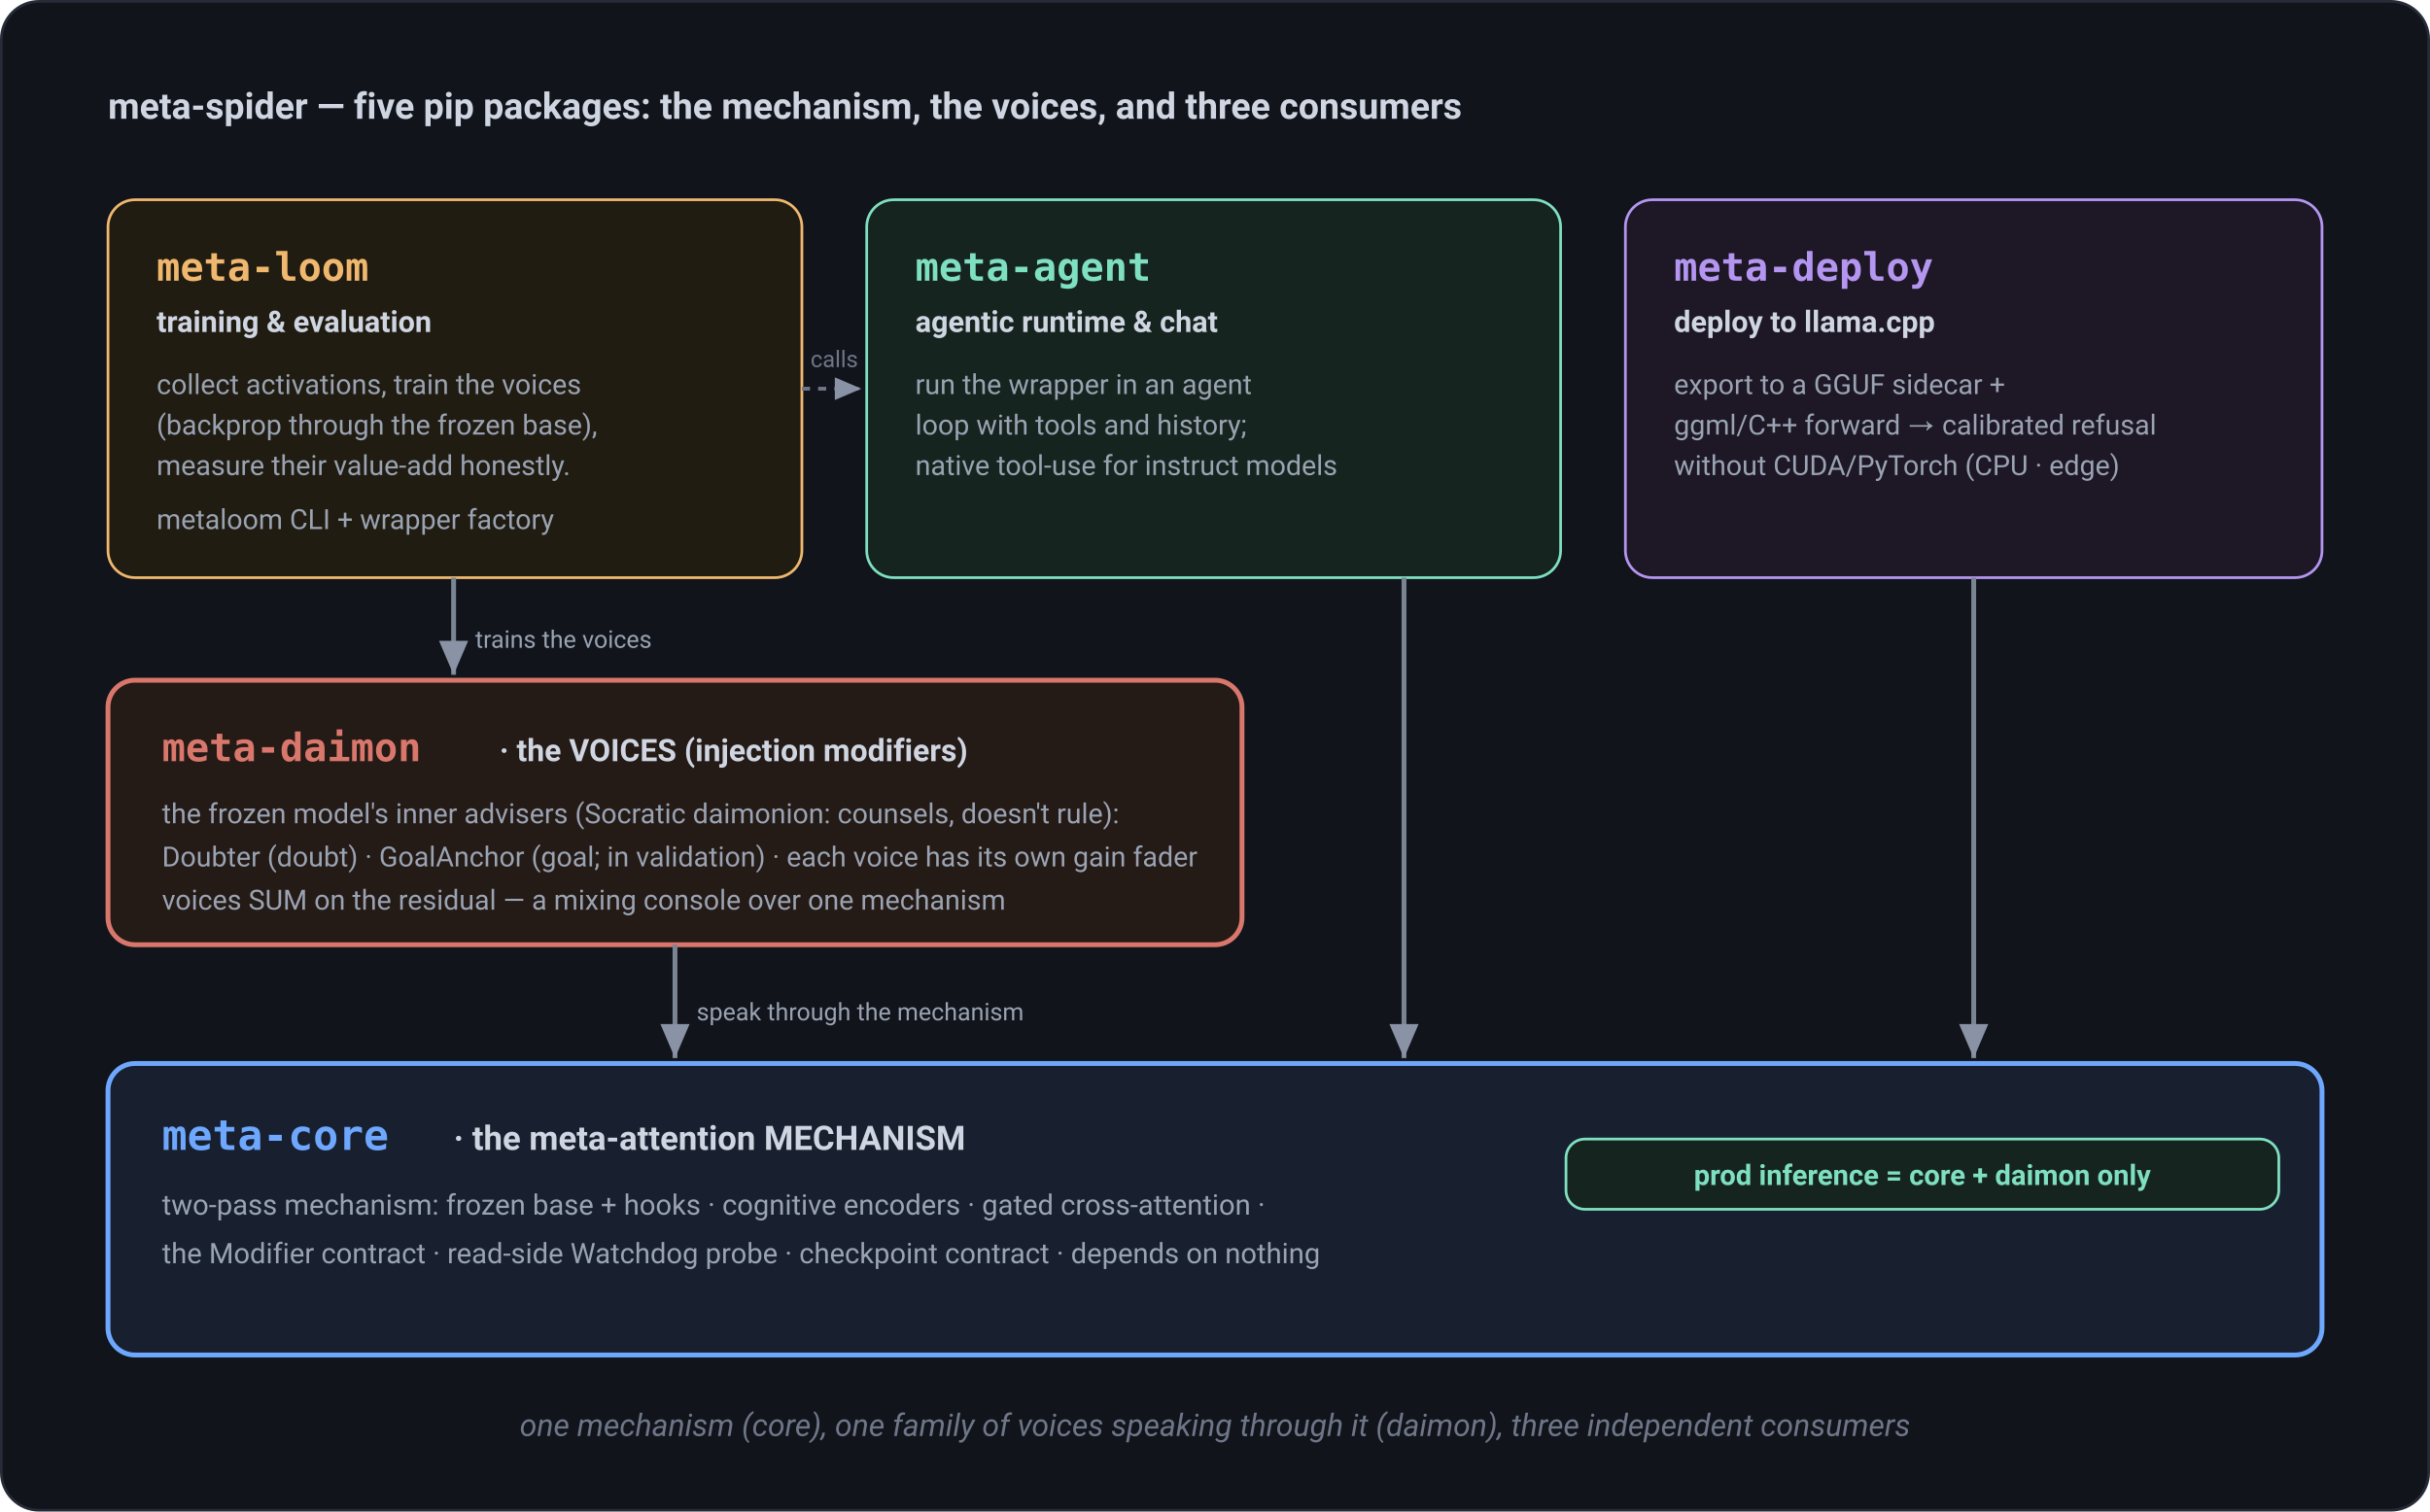
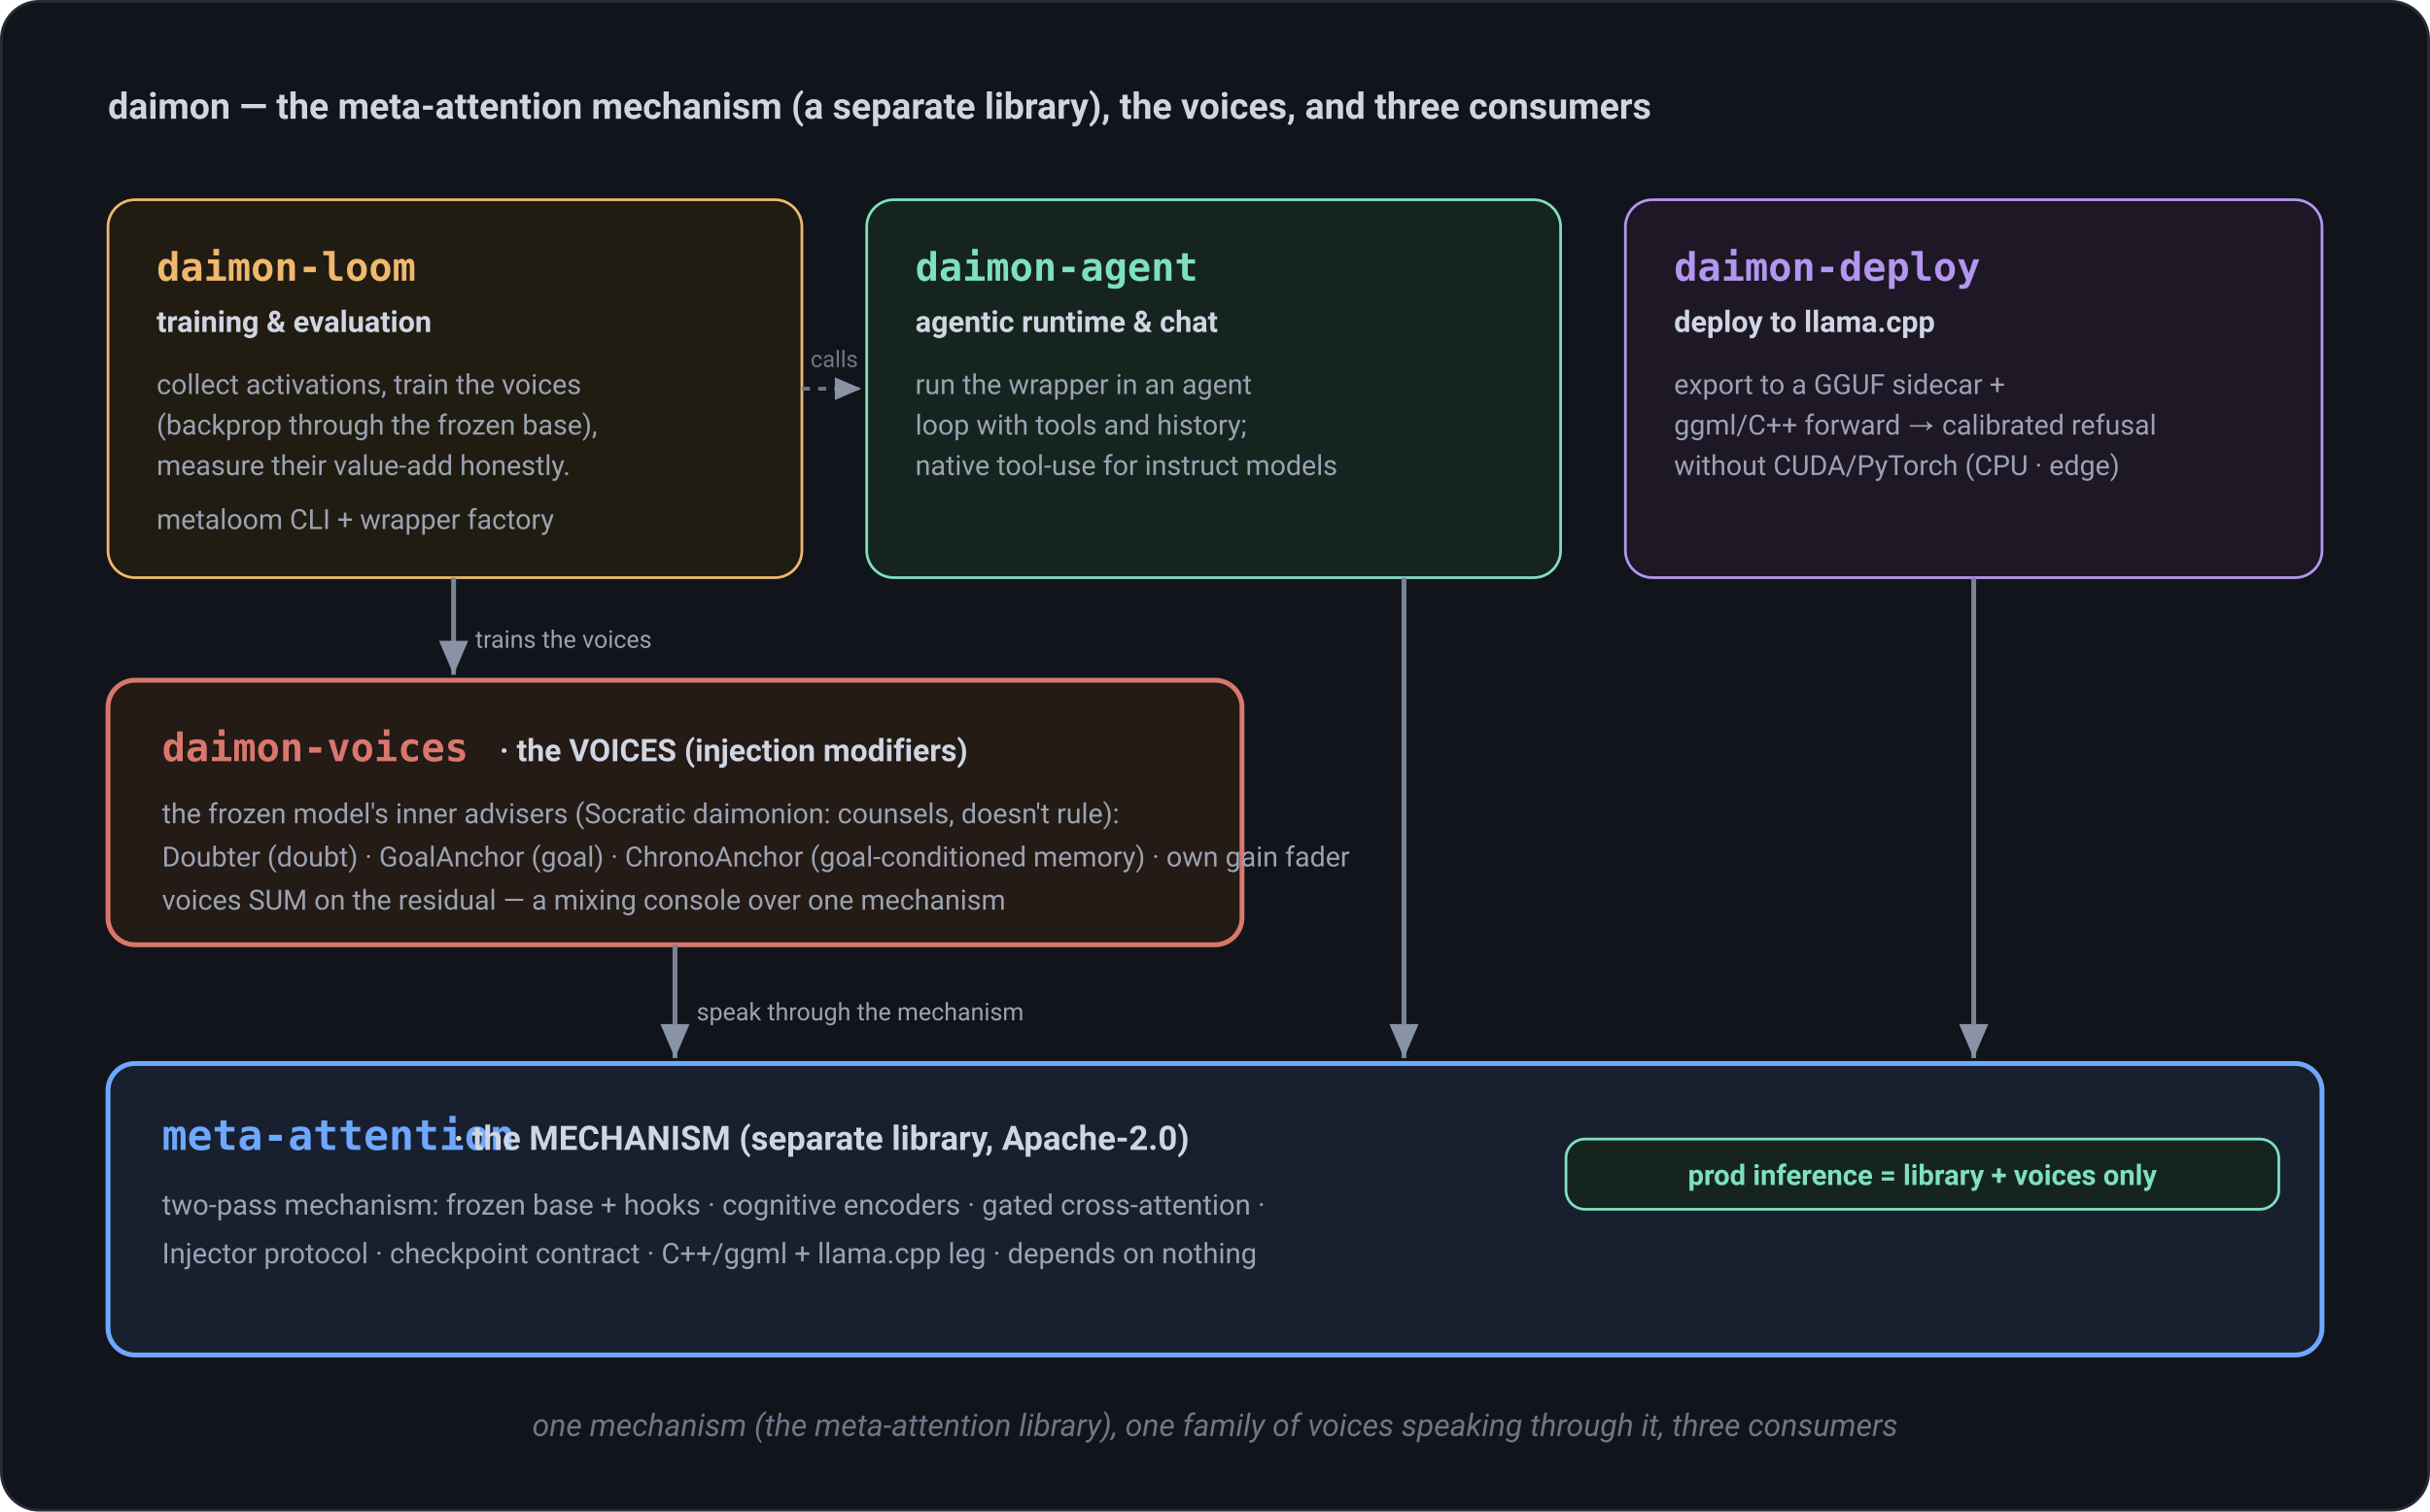
<svg xmlns="http://www.w3.org/2000/svg" viewBox="0 0 900 560" font-family="-apple-system, Segoe UI, Roboto, Helvetica, Arial, sans-serif">
  <defs>
    <marker id="arr" markerWidth="9" markerHeight="9" refX="7" refY="3" orient="auto" markerUnits="strokeWidth">
      <path d="M0,0 L7,3 L0,6 Z" fill="#8a93a6" />
    </marker>
  </defs>
  <rect x="0.5" y="0.5" width="899" height="559" rx="14" fill="#11141b" stroke="#262b37" />
-   <text x="40" y="44" fill="#cfd6e2" font-size="13.5" font-weight="700">meta-spider — five pip packages: the mechanism, the voices, and three consumers</text>
+   <text x="40" y="44" fill="#cfd6e2" font-size="13.5" font-weight="700">daimon — the meta-attention mechanism (a separate library), the voices, and three consumers</text>
  <rect x="40" y="74" width="257" height="140" rx="10" fill="#211c12" stroke="#f0b86e" />
-   <text x="58" y="104" fill="#f0b86e" font-size="14.5" font-weight="700" font-family="ui-monospace, Consolas, monospace">meta-loom</text>
+   <text x="58" y="104" fill="#f0b86e" font-size="14.5" font-weight="700" font-family="ui-monospace, Consolas, monospace">daimon-loom</text>
  <text x="58" y="123" fill="#cfd6e2" font-size="11" font-weight="600">training &amp; evaluation</text>
  <text x="58" y="146" fill="#9aa3b2" font-size="10.3">collect activations, train the voices</text>
  <text x="58" y="161" fill="#9aa3b2" font-size="10.3">(backprop through the frozen base),</text>
  <text x="58" y="176" fill="#9aa3b2" font-size="10.3">measure their value-add honestly.</text>
  <text x="58" y="196" fill="#9aa3b2" font-size="10.3">metaloom CLI + wrapper factory</text>
  <rect x="321" y="74" width="257" height="140" rx="10" fill="#16241f" stroke="#7ee0c0" />
-   <text x="339" y="104" fill="#7ee0c0" font-size="14.5" font-weight="700" font-family="ui-monospace, Consolas, monospace">meta-agent</text>
+   <text x="339" y="104" fill="#7ee0c0" font-size="14.5" font-weight="700" font-family="ui-monospace, Consolas, monospace">daimon-agent</text>
  <text x="339" y="123" fill="#cfd6e2" font-size="11" font-weight="600">agentic runtime &amp; chat</text>
  <text x="339" y="146" fill="#9aa3b2" font-size="10.3">run the wrapper in an agent</text>
  <text x="339" y="161" fill="#9aa3b2" font-size="10.3">loop with tools and history;</text>
  <text x="339" y="176" fill="#9aa3b2" font-size="10.3">native tool-use for instruct models</text>
  <rect x="602" y="74" width="258" height="140" rx="10" fill="#1d1726" stroke="#b496f0" />
-   <text x="620" y="104" fill="#b496f0" font-size="14.5" font-weight="700" font-family="ui-monospace, Consolas, monospace">meta-deploy</text>
+   <text x="620" y="104" fill="#b496f0" font-size="14.5" font-weight="700" font-family="ui-monospace, Consolas, monospace">daimon-deploy</text>
  <text x="620" y="123" fill="#cfd6e2" font-size="11" font-weight="600">deploy to llama.cpp</text>
  <text x="620" y="146" fill="#9aa3b2" font-size="10.3">export to a GGUF sidecar +</text>
  <text x="620" y="161" fill="#9aa3b2" font-size="10.3">ggml/C++ forward → calibrated refusal</text>
  <text x="620" y="176" fill="#9aa3b2" font-size="10.3">without CUDA/PyTorch (CPU · edge)</text>
  <path d="M297,144 L319,144" stroke="#6e7688" stroke-width="1.4" fill="none" stroke-dasharray="3 3" marker-end="url(#arr)" />
  <text x="309" y="136" fill="#6e7688" font-size="8.5" text-anchor="middle">calls</text>
  <rect x="40" y="252" width="420" height="98" rx="10" fill="#241a16" stroke="#d9776c" stroke-width="1.8" />
-   <text x="60" y="282" fill="#d9776c" font-size="14.5" font-weight="700" font-family="ui-monospace, Consolas, monospace">meta-daimon</text>
+   <text x="60" y="282" fill="#d9776c" font-size="14.5" font-weight="700" font-family="ui-monospace, Consolas, monospace">daimon-voices</text>
  <text x="185" y="282" fill="#cfd6e2" font-size="11.5" font-weight="600">· the VOICES (injection modifiers)</text>
  <text x="60" y="305" fill="#9aa3b2" font-size="10.3">the frozen model's inner advisers (Socratic daimonion: counsels, doesn't rule):</text>
-   <text x="60" y="321" fill="#9aa3b2" font-size="10.3">Doubter (doubt) · GoalAnchor (goal; in validation) · each voice has its own gain fader</text>
+   <text x="60" y="321" fill="#9aa3b2" font-size="10.3">Doubter (doubt) · GoalAnchor (goal) · ChronoAnchor (goal-conditioned memory) · own gain fader</text>
  <text x="60" y="337" fill="#9aa3b2" font-size="10.3">voices SUM on the residual — a mixing console over one mechanism</text>
  <g stroke="#7a8493" stroke-width="1.8" fill="none" marker-end="url(#arr)">
    <path d="M168,214 L168,250" />
    <path d="M250,350 L250,392" />
    <path d="M520,214 L520,392" />
    <path d="M731,214 L731,392" />
  </g>
  <text x="168" y="240" fill="#9aa3b2" font-size="9" text-anchor="start" dx="8">trains the voices</text>
  <text x="250" y="378" fill="#9aa3b2" font-size="9" text-anchor="start" dx="8">speak through the mechanism</text>
  <rect x="40" y="394" width="820" height="108" rx="10" fill="#182030" stroke="#6ea8fe" stroke-width="1.8" />
-   <text x="60" y="426" fill="#6ea8fe" font-size="15.5" font-weight="700" font-family="ui-monospace, Consolas, monospace">meta-core</text>
-   <text x="168" y="426" fill="#cfd6e2" font-size="12.5" font-weight="600">· the meta-attention MECHANISM</text>
+   <text x="60" y="426" fill="#6ea8fe" font-size="15.5" font-weight="700" font-family="ui-monospace, Consolas, monospace">meta-attention</text>
+   <text x="168" y="426" fill="#cfd6e2" font-size="12.5" font-weight="600">· the MECHANISM (separate library, Apache-2.0)</text>
  <text x="60" y="450" fill="#9aa3b2" font-size="10.5">two-pass mechanism: frozen base + hooks · cognitive encoders · gated cross-attention ·</text>
-   <text x="60" y="468" fill="#9aa3b2" font-size="10.5">the Modifier contract · read-side Watchdog probe · checkpoint contract · depends on nothing</text>
+   <text x="60" y="468" fill="#9aa3b2" font-size="10.5">Injector protocol · checkpoint contract · C++/ggml + llama.cpp leg · depends on nothing</text>
  <rect x="580" y="422" width="264" height="26" rx="7" fill="#16241f" stroke="#7ee0c0" />
-   <text x="712" y="439" fill="#7ee0c0" font-size="10.5" font-weight="600" text-anchor="middle">prod inference = core + daimon only</text>
-   <text x="450" y="532" fill="#6e7688" font-size="11.5" text-anchor="middle" font-style="italic">one mechanism (core), one family of voices speaking through it (daimon), three independent consumers</text>
+   <text x="712" y="439" fill="#7ee0c0" font-size="10.5" font-weight="600" text-anchor="middle">prod inference = library + voices only</text>
+   <text x="450" y="532" fill="#6e7688" font-size="11.5" text-anchor="middle" font-style="italic">one mechanism (the meta-attention library), one family of voices speaking through it, three consumers</text>
</svg>
